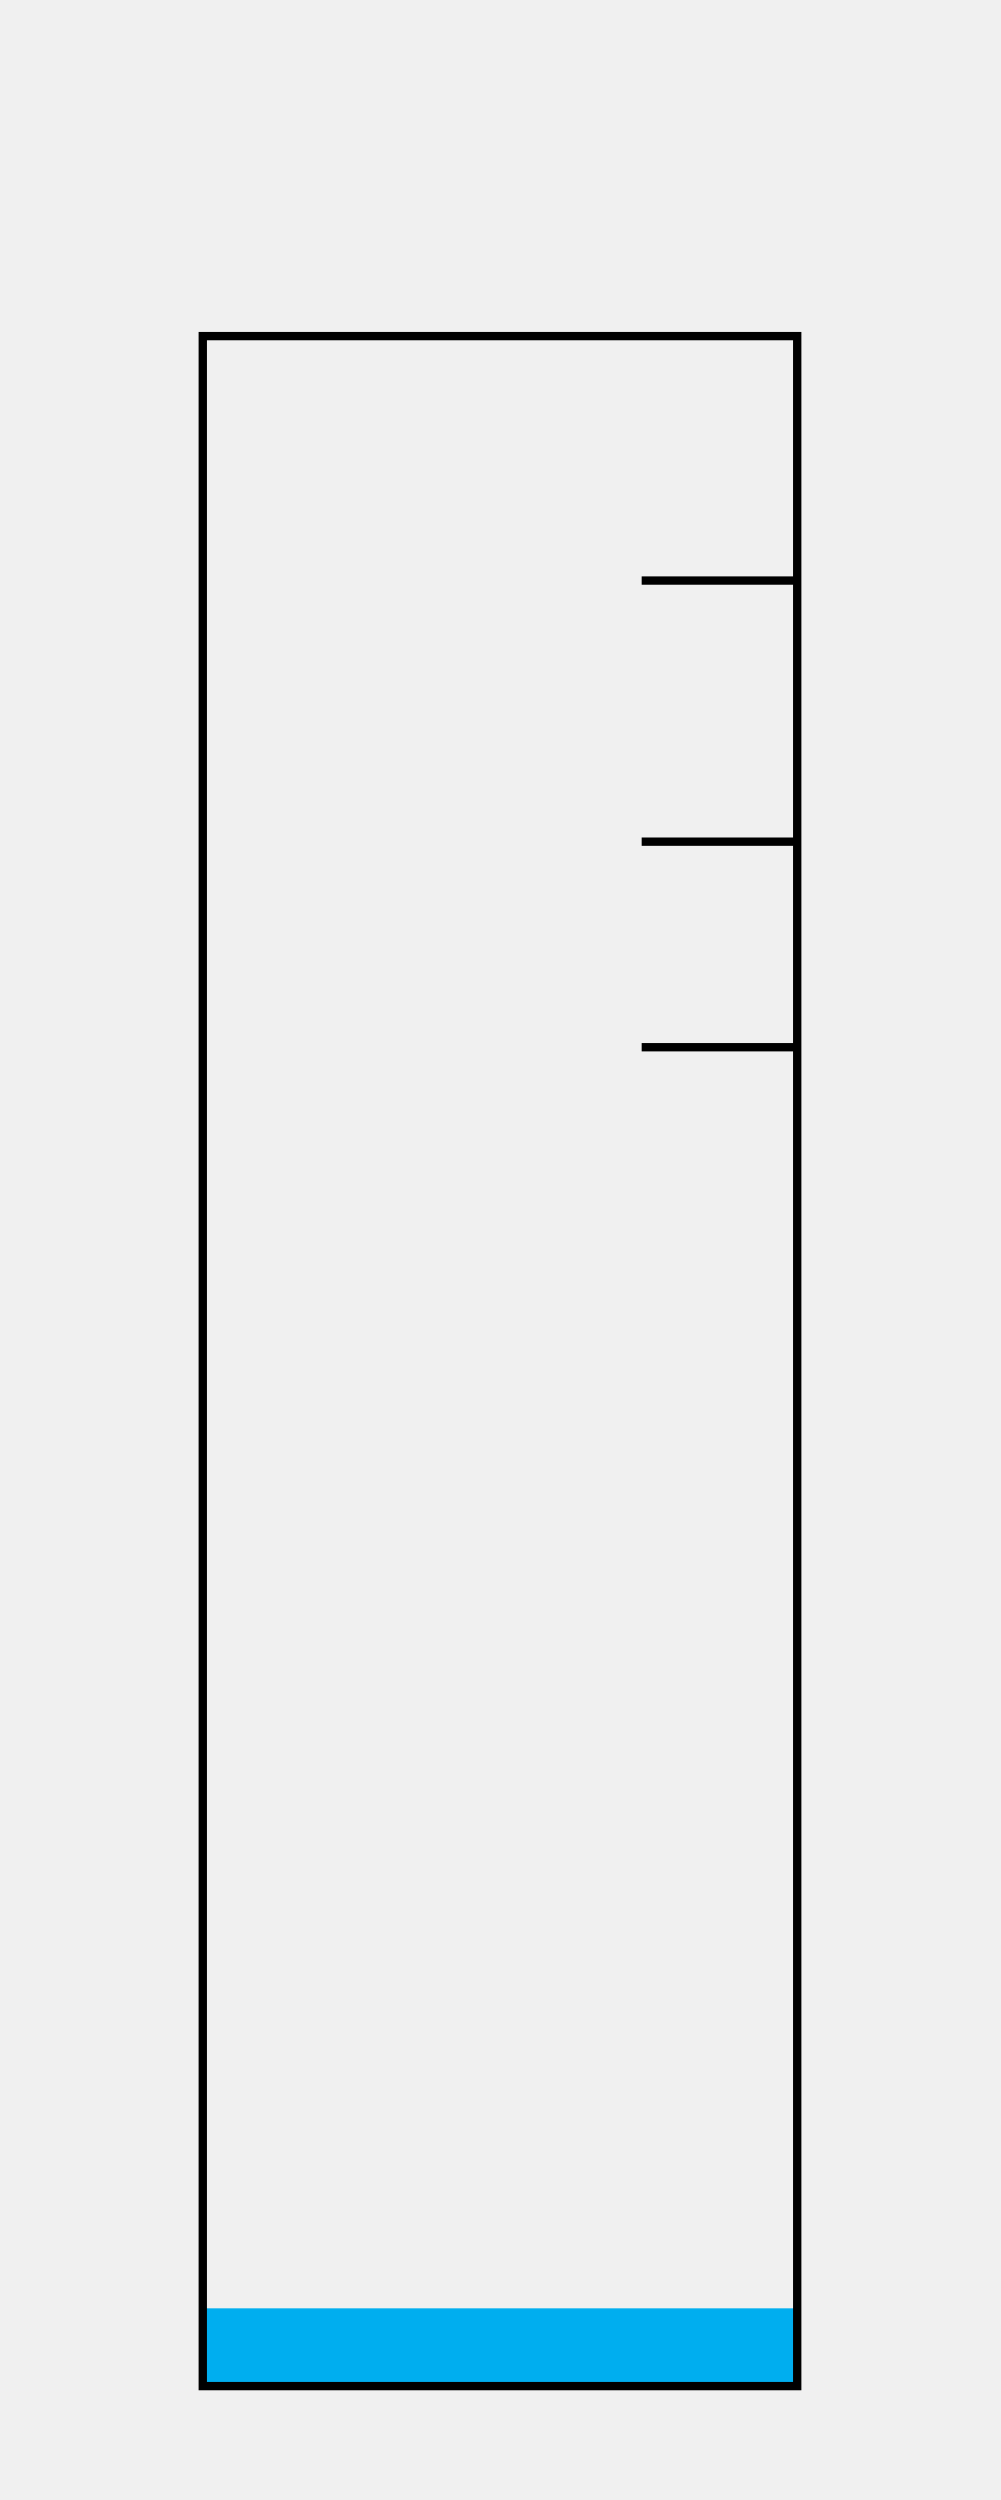
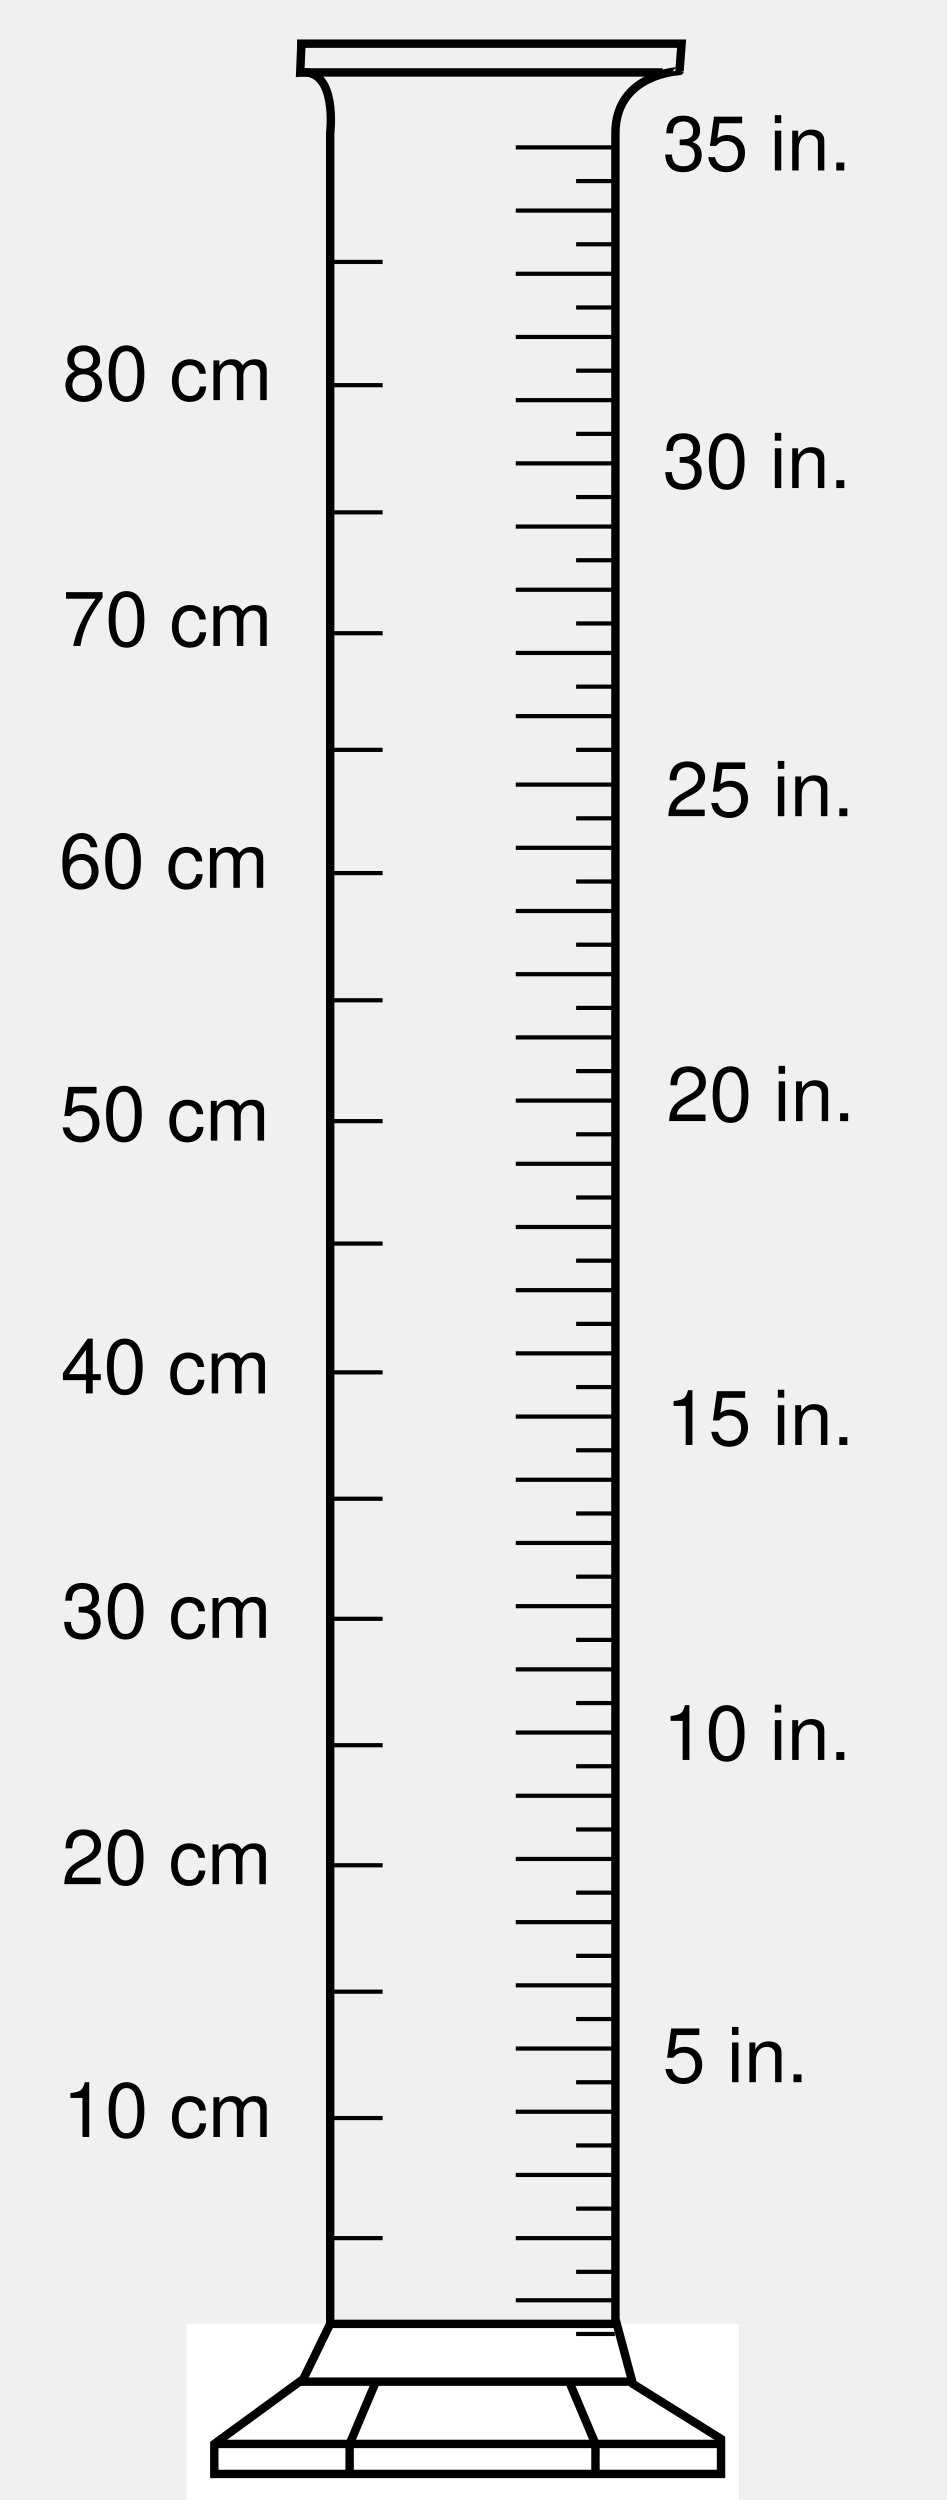
- <svg xmlns="http://www.w3.org/2000/svg" version="1.1" x="0px" y="0px" width="120px" height="300px" viewBox="0 0 120 300" enable-background="new 0 0 120 300" xml:space="preserve">
-   <g id="Layer_1">
-     <rect x="24.333" y="277" fill="#00AEEF" width="71.333" height="9.333" />
+ <svg xmlns="http://www.w3.org/2000/svg" xmlns:xlink="http://www.w3.org/1999/xlink" version="1.1" id="Layer_1" x="0px" y="0px" width="225px" height="594.263px" viewBox="0 -144.263 225 594.263" enable-background="new 0 -144.263 225 594.263" xml:space="preserve">
+   <g id="Layer_1_1_">
+     <g id="Layer_2">
+       <path id="pathA" fill="none" d="M0,381.575v-525.838" />
+       <polygon id="A1" fill="#87D3F6" points="79.667,381.575 145.167,381.575 145.167,381.575   ">
+         <animateMotion fill="remove" id="A2" accumulate="none" dur="4s" additive="replace" restart="always" calcMode="paced">
+           <mpath xlink:href="#pathA" />
+         </animateMotion>
+       </polygon>
+       <rect x="44.333" y="408.137" fill="#FFFFFF" width="131.333" height="41.863" />
+     </g>
+     <g>
+       <path fill="none" stroke="#000000" stroke-width="2" stroke-miterlimit="10" d="M146.288-112.576v519.527l4.153,15.453    l20.949,13.082v8.316H50.942v-7.131l21.167-15.452l6.376-13.081v-520.715c0,0,1.876-15.444-7.114-14.465    c0.25-5.54,0.25-6.845,0.25-6.845h90.398l-0.498,6.52C161.521-127.366,146.288-126.797,146.288-112.576z" />
+       <line fill="none" stroke="#000000" stroke-width="2" stroke-miterlimit="10" x1="71.372" y1="-127.042" x2="157.525" y2="-127.042" />
+       <line fill="none" stroke="#000000" stroke-width="2" stroke-miterlimit="10" x1="78.486" y1="408.137" x2="146.288" y2="408.137" />
+       <line fill="none" stroke="#000000" stroke-width="2" stroke-miterlimit="10" x1="71.214" y1="421.87" x2="150.441" y2="421.87" />
+       <line fill="none" stroke="#000000" stroke-width="2" stroke-miterlimit="10" x1="50.942" y1="436.671" x2="171.393" y2="436.671" />
+       <polyline fill="none" stroke="#000000" stroke-width="2" stroke-miterlimit="10" points="135.303,421.87 141.545,436.671     141.545,443.802   " />
+       <polyline fill="none" stroke="#000000" stroke-width="2" stroke-miterlimit="10" points="89.352,421.87 83.109,436.671     83.109,443.802   " />
+     </g>
  </g>
-   <g id="Layer_2">
-     <rect x="24.333" y="40.333" fill="none" stroke="#000000" stroke-miterlimit="10" width="71.333" height="246" />
-     <line fill="none" stroke="#000000" stroke-miterlimit="10" x1="95.667" y1="69.667" x2="77" y2="69.667" />
-     <line fill="none" stroke="#000000" stroke-miterlimit="10" x1="95.667" y1="101" x2="77" y2="101" />
-     <line fill="none" stroke="#000000" stroke-miterlimit="10" x1="95.667" y1="125.667" x2="77" y2="125.667" />
-   </g>
+   <line fill="none" stroke="#000000" stroke-miterlimit="10" x1="122.596" y1="42.243" x2="146.288" y2="42.243" />
+   <line fill="none" stroke="#000000" stroke-miterlimit="10" x1="122.596" y1="57.265" x2="146.288" y2="57.265" />
+   <line fill="none" stroke="#000000" stroke-miterlimit="10" x1="122.596" y1="72.287" x2="146.288" y2="72.287" />
+   <line fill="none" stroke="#000000" stroke-miterlimit="10" x1="122.596" y1="87.309" x2="146.288" y2="87.309" />
+   <line fill="none" stroke="#000000" stroke-miterlimit="10" x1="122.596" y1="102.33" x2="146.288" y2="102.33" />
+   <line fill="none" stroke="#000000" stroke-miterlimit="10" x1="122.596" y1="117.353" x2="146.288" y2="117.353" />
+   <line fill="none" stroke="#000000" stroke-miterlimit="10" x1="122.596" y1="132.375" x2="146.288" y2="132.375" />
+   <line fill="none" stroke="#000000" stroke-miterlimit="10" x1="122.596" y1="147.397" x2="146.288" y2="147.397" />
+   <line fill="none" stroke="#000000" stroke-miterlimit="10" x1="122.596" y1="162.419" x2="146.288" y2="162.419" />
+   <line fill="none" stroke="#000000" stroke-miterlimit="10" x1="122.596" y1="177.441" x2="146.288" y2="177.441" />
+   <line fill="none" stroke="#000000" stroke-miterlimit="10" x1="122.596" y1="192.463" x2="146.288" y2="192.463" />
+   <line fill="none" stroke="#000000" stroke-miterlimit="10" x1="122.596" y1="207.485" x2="146.288" y2="207.485" />
+   <line fill="none" stroke="#000000" stroke-miterlimit="10" x1="122.596" y1="222.508" x2="146.288" y2="222.508" />
+   <line fill="none" stroke="#000000" stroke-miterlimit="10" x1="122.596" y1="237.529" x2="146.288" y2="237.529" />
+   <line fill="none" stroke="#000000" stroke-miterlimit="10" x1="122.596" y1="252.553" x2="146.288" y2="252.553" />
+   <line fill="none" stroke="#000000" stroke-miterlimit="10" x1="122.596" y1="267.573" x2="146.288" y2="267.573" />
+   <line fill="none" stroke="#000000" stroke-miterlimit="10" x1="122.596" y1="282.598" x2="146.288" y2="282.598" />
+   <line fill="none" stroke="#000000" stroke-miterlimit="10" x1="122.596" y1="297.618" x2="146.288" y2="297.618" />
+   <line fill="none" stroke="#000000" stroke-miterlimit="10" x1="122.596" y1="312.641" x2="146.288" y2="312.641" />
+   <line fill="none" stroke="#000000" stroke-miterlimit="10" x1="122.596" y1="327.663" x2="146.288" y2="327.663" />
+   <line fill="none" stroke="#000000" stroke-miterlimit="10" x1="122.596" y1="342.686" x2="146.288" y2="342.686" />
+   <line fill="none" stroke="#000000" stroke-miterlimit="10" x1="122.596" y1="357.706" x2="146.288" y2="357.706" />
+   <line fill="none" stroke="#000000" stroke-miterlimit="10" x1="122.596" y1="372.729" x2="146.288" y2="372.729" />
+   <line fill="none" stroke="#000000" stroke-miterlimit="10" x1="122.596" y1="387.751" x2="146.288" y2="387.751" />
+   <line fill="none" stroke="#000000" stroke-miterlimit="10" x1="122.596" y1="402.522" x2="146.288" y2="402.522" />
+   <line fill="none" stroke="#000000" stroke-miterlimit="10" x1="136.943" y1="50.254" x2="146.148" y2="50.254" />
+   <line fill="none" stroke="#000000" stroke-miterlimit="10" x1="136.943" y1="65.276" x2="146.148" y2="65.276" />
+   <line fill="none" stroke="#000000" stroke-miterlimit="10" x1="136.943" y1="80.299" x2="146.148" y2="80.299" />
+   <line fill="none" stroke="#000000" stroke-miterlimit="10" x1="136.943" y1="95.321" x2="146.148" y2="95.321" />
+   <line fill="none" stroke="#000000" stroke-miterlimit="10" x1="136.943" y1="110.343" x2="146.148" y2="110.343" />
+   <line fill="none" stroke="#000000" stroke-miterlimit="10" x1="136.943" y1="125.365" x2="146.148" y2="125.365" />
+   <line fill="none" stroke="#000000" stroke-miterlimit="10" x1="136.943" y1="140.387" x2="146.148" y2="140.387" />
+   <line fill="none" stroke="#000000" stroke-miterlimit="10" x1="136.943" y1="155.409" x2="146.148" y2="155.409" />
+   <line fill="none" stroke="#000000" stroke-miterlimit="10" x1="136.943" y1="170.431" x2="146.148" y2="170.431" />
+   <line fill="none" stroke="#000000" stroke-miterlimit="10" x1="136.943" y1="185.454" x2="146.148" y2="185.454" />
+   <line fill="none" stroke="#000000" stroke-miterlimit="10" x1="136.943" y1="200.476" x2="146.148" y2="200.476" />
+   <line fill="none" stroke="#000000" stroke-miterlimit="10" x1="136.943" y1="215.498" x2="146.148" y2="215.498" />
+   <line fill="none" stroke="#000000" stroke-miterlimit="10" x1="136.943" y1="230.52" x2="146.148" y2="230.52" />
+   <line fill="none" stroke="#000000" stroke-miterlimit="10" x1="136.943" y1="245.542" x2="146.148" y2="245.542" />
+   <line fill="none" stroke="#000000" stroke-miterlimit="10" x1="136.943" y1="260.564" x2="146.148" y2="260.564" />
+   <line fill="none" stroke="#000000" stroke-miterlimit="10" x1="136.943" y1="275.587" x2="146.148" y2="275.587" />
+   <line fill="none" stroke="#000000" stroke-miterlimit="10" x1="136.943" y1="290.609" x2="146.148" y2="290.609" />
+   <line fill="none" stroke="#000000" stroke-miterlimit="10" x1="136.943" y1="305.631" x2="146.148" y2="305.631" />
+   <line fill="none" stroke="#000000" stroke-miterlimit="10" x1="136.943" y1="320.652" x2="146.148" y2="320.652" />
+   <line fill="none" stroke="#000000" stroke-miterlimit="10" x1="136.943" y1="335.675" x2="146.148" y2="335.675" />
+   <line fill="none" stroke="#000000" stroke-miterlimit="10" x1="136.943" y1="350.697" x2="146.148" y2="350.697" />
+   <line fill="none" stroke="#000000" stroke-miterlimit="10" x1="136.943" y1="365.719" x2="146.148" y2="365.719" />
+   <line fill="none" stroke="#000000" stroke-miterlimit="10" x1="136.943" y1="380.742" x2="146.148" y2="380.742" />
+   <line fill="none" stroke="#000000" stroke-miterlimit="10" x1="136.943" y1="395.764" x2="146.148" y2="395.764" />
+   <line fill="none" stroke="#000000" stroke-miterlimit="10" x1="136.943" y1="410.533" x2="146.148" y2="410.533" />
+   <line fill="none" stroke="#000000" stroke-miterlimit="10" x1="78.486" y1="387.751" x2="90.948" y2="387.751" />
+   <line fill="none" stroke="#000000" stroke-miterlimit="10" x1="78.486" y1="359.209" x2="90.948" y2="359.209" />
+   <line fill="none" stroke="#000000" stroke-miterlimit="10" x1="78.486" y1="329.166" x2="90.948" y2="329.166" />
+   <line fill="none" stroke="#000000" stroke-miterlimit="10" x1="78.486" y1="299.122" x2="90.948" y2="299.122" />
+   <line fill="none" stroke="#000000" stroke-miterlimit="10" x1="78.486" y1="270.582" x2="90.948" y2="270.582" />
+   <line fill="none" stroke="#000000" stroke-miterlimit="10" x1="78.486" y1="240.536" x2="90.948" y2="240.536" />
+   <line fill="none" stroke="#000000" stroke-miterlimit="10" x1="78.486" y1="211.997" x2="90.948" y2="211.997" />
+   <line fill="none" stroke="#000000" stroke-miterlimit="10" x1="78.486" y1="181.953" x2="90.948" y2="181.953" />
+   <line fill="none" stroke="#000000" stroke-miterlimit="10" x1="78.486" y1="151.342" x2="90.948" y2="151.342" />
+   <line fill="none" stroke="#000000" stroke-miterlimit="10" x1="78.486" y1="122.237" x2="90.948" y2="122.237" />
+   <line fill="none" stroke="#000000" stroke-miterlimit="10" x1="78.486" y1="93.508" x2="90.948" y2="93.508" />
+   <line fill="none" stroke="#000000" stroke-miterlimit="10" x1="78.486" y1="63.275" x2="90.948" y2="63.275" />
+   <line fill="none" stroke="#000000" stroke-miterlimit="10" x1="78.486" y1="33.981" x2="90.948" y2="33.981" />
+   <text transform="matrix(1.0153 0 0 1 157.5264 350.6943)" font-family="'Helvetica'" font-size="18.026">5 in.</text>
+   <text transform="matrix(1.0153 0 0 1 157.5264 274.0801)" font-family="'Helvetica'" font-size="18.026">10 in.</text>
+   <text transform="matrix(1.0153 0 0 1 158.2451 199.2207)" font-family="'Helvetica'" font-size="18.026">15 in.</text>
+   <text transform="matrix(1.0153 0 0 1 158.4365 122.2354)" font-family="'Helvetica'" font-size="18.026">20 in.</text>
+   <text transform="matrix(1.0153 0 0 1 158.2461 49.752)" font-family="'Helvetica'" font-size="18.026">25 in.</text>
+   <text transform="matrix(1.0153 0 0 1 14.8604 363.7119)" font-family="'Helvetica'" font-size="18.026">10 cm</text>
+   <text transform="matrix(1.0153 0 0 1 14.6523 303.627)" font-family="'Helvetica'" font-size="18.026">20 cm</text>
+   <text transform="matrix(1.0153 0 0 1 14.6523 245.0449)" font-family="'Helvetica'" font-size="18.026">30 cm</text>
+   <text transform="matrix(1.0153 0 0 1 14.4473 186.9551)" font-family="'Helvetica'" font-size="18.026">40 cm</text>
+   <text transform="matrix(1.0153 0 0 1 14.2393 126.8652)" font-family="'Helvetica'" font-size="18.026">50 cm</text>
+   <text transform="matrix(1.0153 0 0 1 14.0322 66.7773)" font-family="'Helvetica'" font-size="18.026">60 cm</text>
+   <line fill="none" stroke="#000000" stroke-miterlimit="10" x1="122.596" y1="-109.23" x2="146.288" y2="-109.23" />
+   <line fill="none" stroke="#000000" stroke-miterlimit="10" x1="122.596" y1="-94.208" x2="146.288" y2="-94.208" />
+   <line fill="none" stroke="#000000" stroke-miterlimit="10" x1="122.596" y1="-79.186" x2="146.288" y2="-79.186" />
+   <line fill="none" stroke="#000000" stroke-miterlimit="10" x1="122.596" y1="-64.164" x2="146.288" y2="-64.164" />
+   <line fill="none" stroke="#000000" stroke-miterlimit="10" x1="122.596" y1="-49.143" x2="146.288" y2="-49.143" />
+   <line fill="none" stroke="#000000" stroke-miterlimit="10" x1="122.596" y1="-34.12" x2="146.288" y2="-34.12" />
+   <line fill="none" stroke="#000000" stroke-miterlimit="10" x1="122.596" y1="-19.098" x2="146.288" y2="-19.098" />
+   <line fill="none" stroke="#000000" stroke-miterlimit="10" x1="122.596" y1="-4.077" x2="146.288" y2="-4.077" />
+   <line fill="none" stroke="#000000" stroke-miterlimit="10" x1="122.596" y1="10.946" x2="146.288" y2="10.946" />
+   <line fill="none" stroke="#000000" stroke-miterlimit="10" x1="122.596" y1="25.968" x2="146.288" y2="25.968" />
+   <line fill="none" stroke="#000000" stroke-miterlimit="10" x1="136.943" y1="-101.219" x2="146.148" y2="-101.219" />
+   <line fill="none" stroke="#000000" stroke-miterlimit="10" x1="136.943" y1="-86.197" x2="146.148" y2="-86.197" />
+   <line fill="none" stroke="#000000" stroke-miterlimit="10" x1="136.943" y1="-71.174" x2="146.148" y2="-71.174" />
+   <line fill="none" stroke="#000000" stroke-miterlimit="10" x1="136.943" y1="-56.152" x2="146.148" y2="-56.152" />
+   <line fill="none" stroke="#000000" stroke-miterlimit="10" x1="136.943" y1="-41.13" x2="146.148" y2="-41.13" />
+   <line fill="none" stroke="#000000" stroke-miterlimit="10" x1="136.943" y1="-26.108" x2="146.148" y2="-26.108" />
+   <line fill="none" stroke="#000000" stroke-miterlimit="10" x1="136.943" y1="-11.086" x2="146.148" y2="-11.086" />
+   <line fill="none" stroke="#000000" stroke-miterlimit="10" x1="136.943" y1="3.936" x2="146.148" y2="3.936" />
+   <line fill="none" stroke="#000000" stroke-miterlimit="10" x1="136.943" y1="18.958" x2="146.148" y2="18.958" />
+   <line fill="none" stroke="#000000" stroke-miterlimit="10" x1="136.943" y1="33.981" x2="146.148" y2="33.981" />
+   <text transform="matrix(1.0153 0 0 1 157.5254 -28.248)" font-family="'Helvetica'" font-size="18.026">30 in.</text>
+   <text transform="matrix(1.0153 0 0 1 157.5254 -103.748)" font-family="'Helvetica'" font-size="18.026">35 in.</text>
+   <line fill="none" stroke="#000000" stroke-miterlimit="10" x1="78.486" y1="6.256" x2="90.948" y2="6.256" />
+   <line fill="none" stroke="#000000" stroke-miterlimit="10" x1="78.486" y1="-22.473" x2="90.948" y2="-22.473" />
+   <line fill="none" stroke="#000000" stroke-miterlimit="10" x1="78.486" y1="-52.706" x2="90.948" y2="-52.706" />
+   <line fill="none" stroke="#000000" stroke-miterlimit="10" x1="78.486" y1="-82" x2="90.948" y2="-82" />
+   <text transform="matrix(1.0153 0 0 1 14.8604 9.2773)" font-family="'Helvetica'" font-size="18.026">70 cm</text>
+   <text transform="matrix(1.0153 0 0 1 14.8604 -49.1431)" font-family="'Helvetica'" font-size="18.026">80 cm</text>
</svg>
